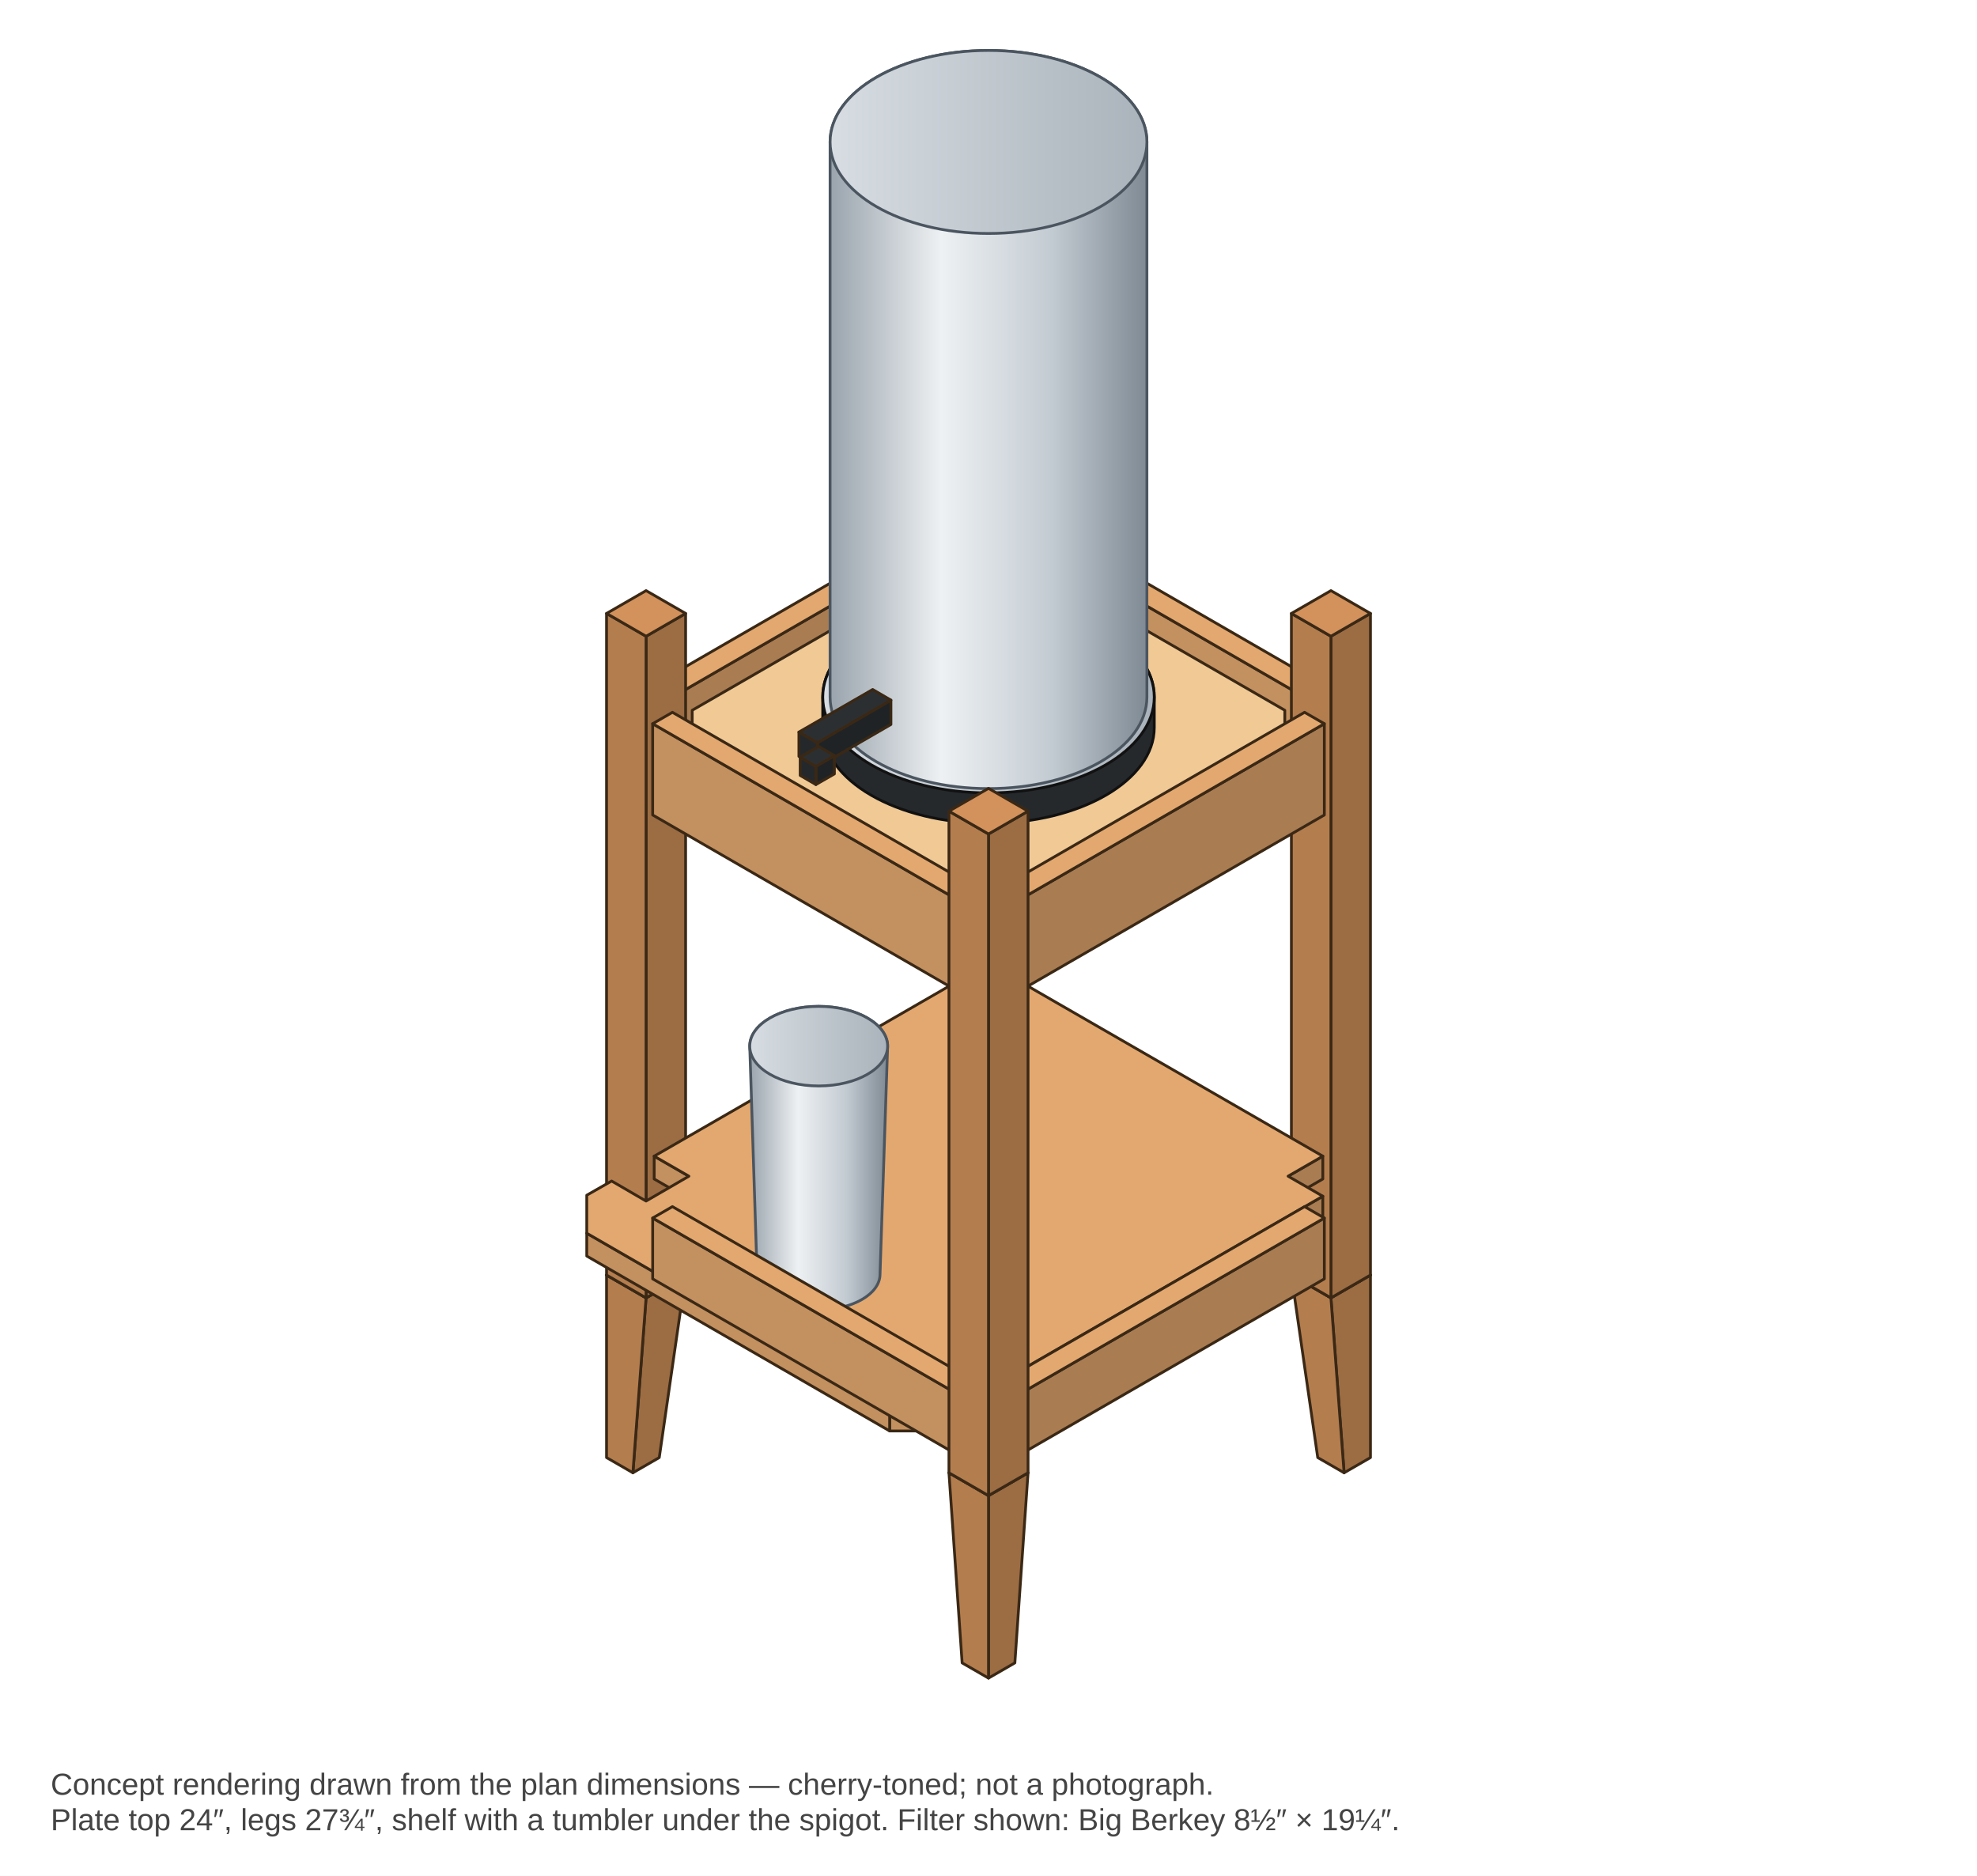
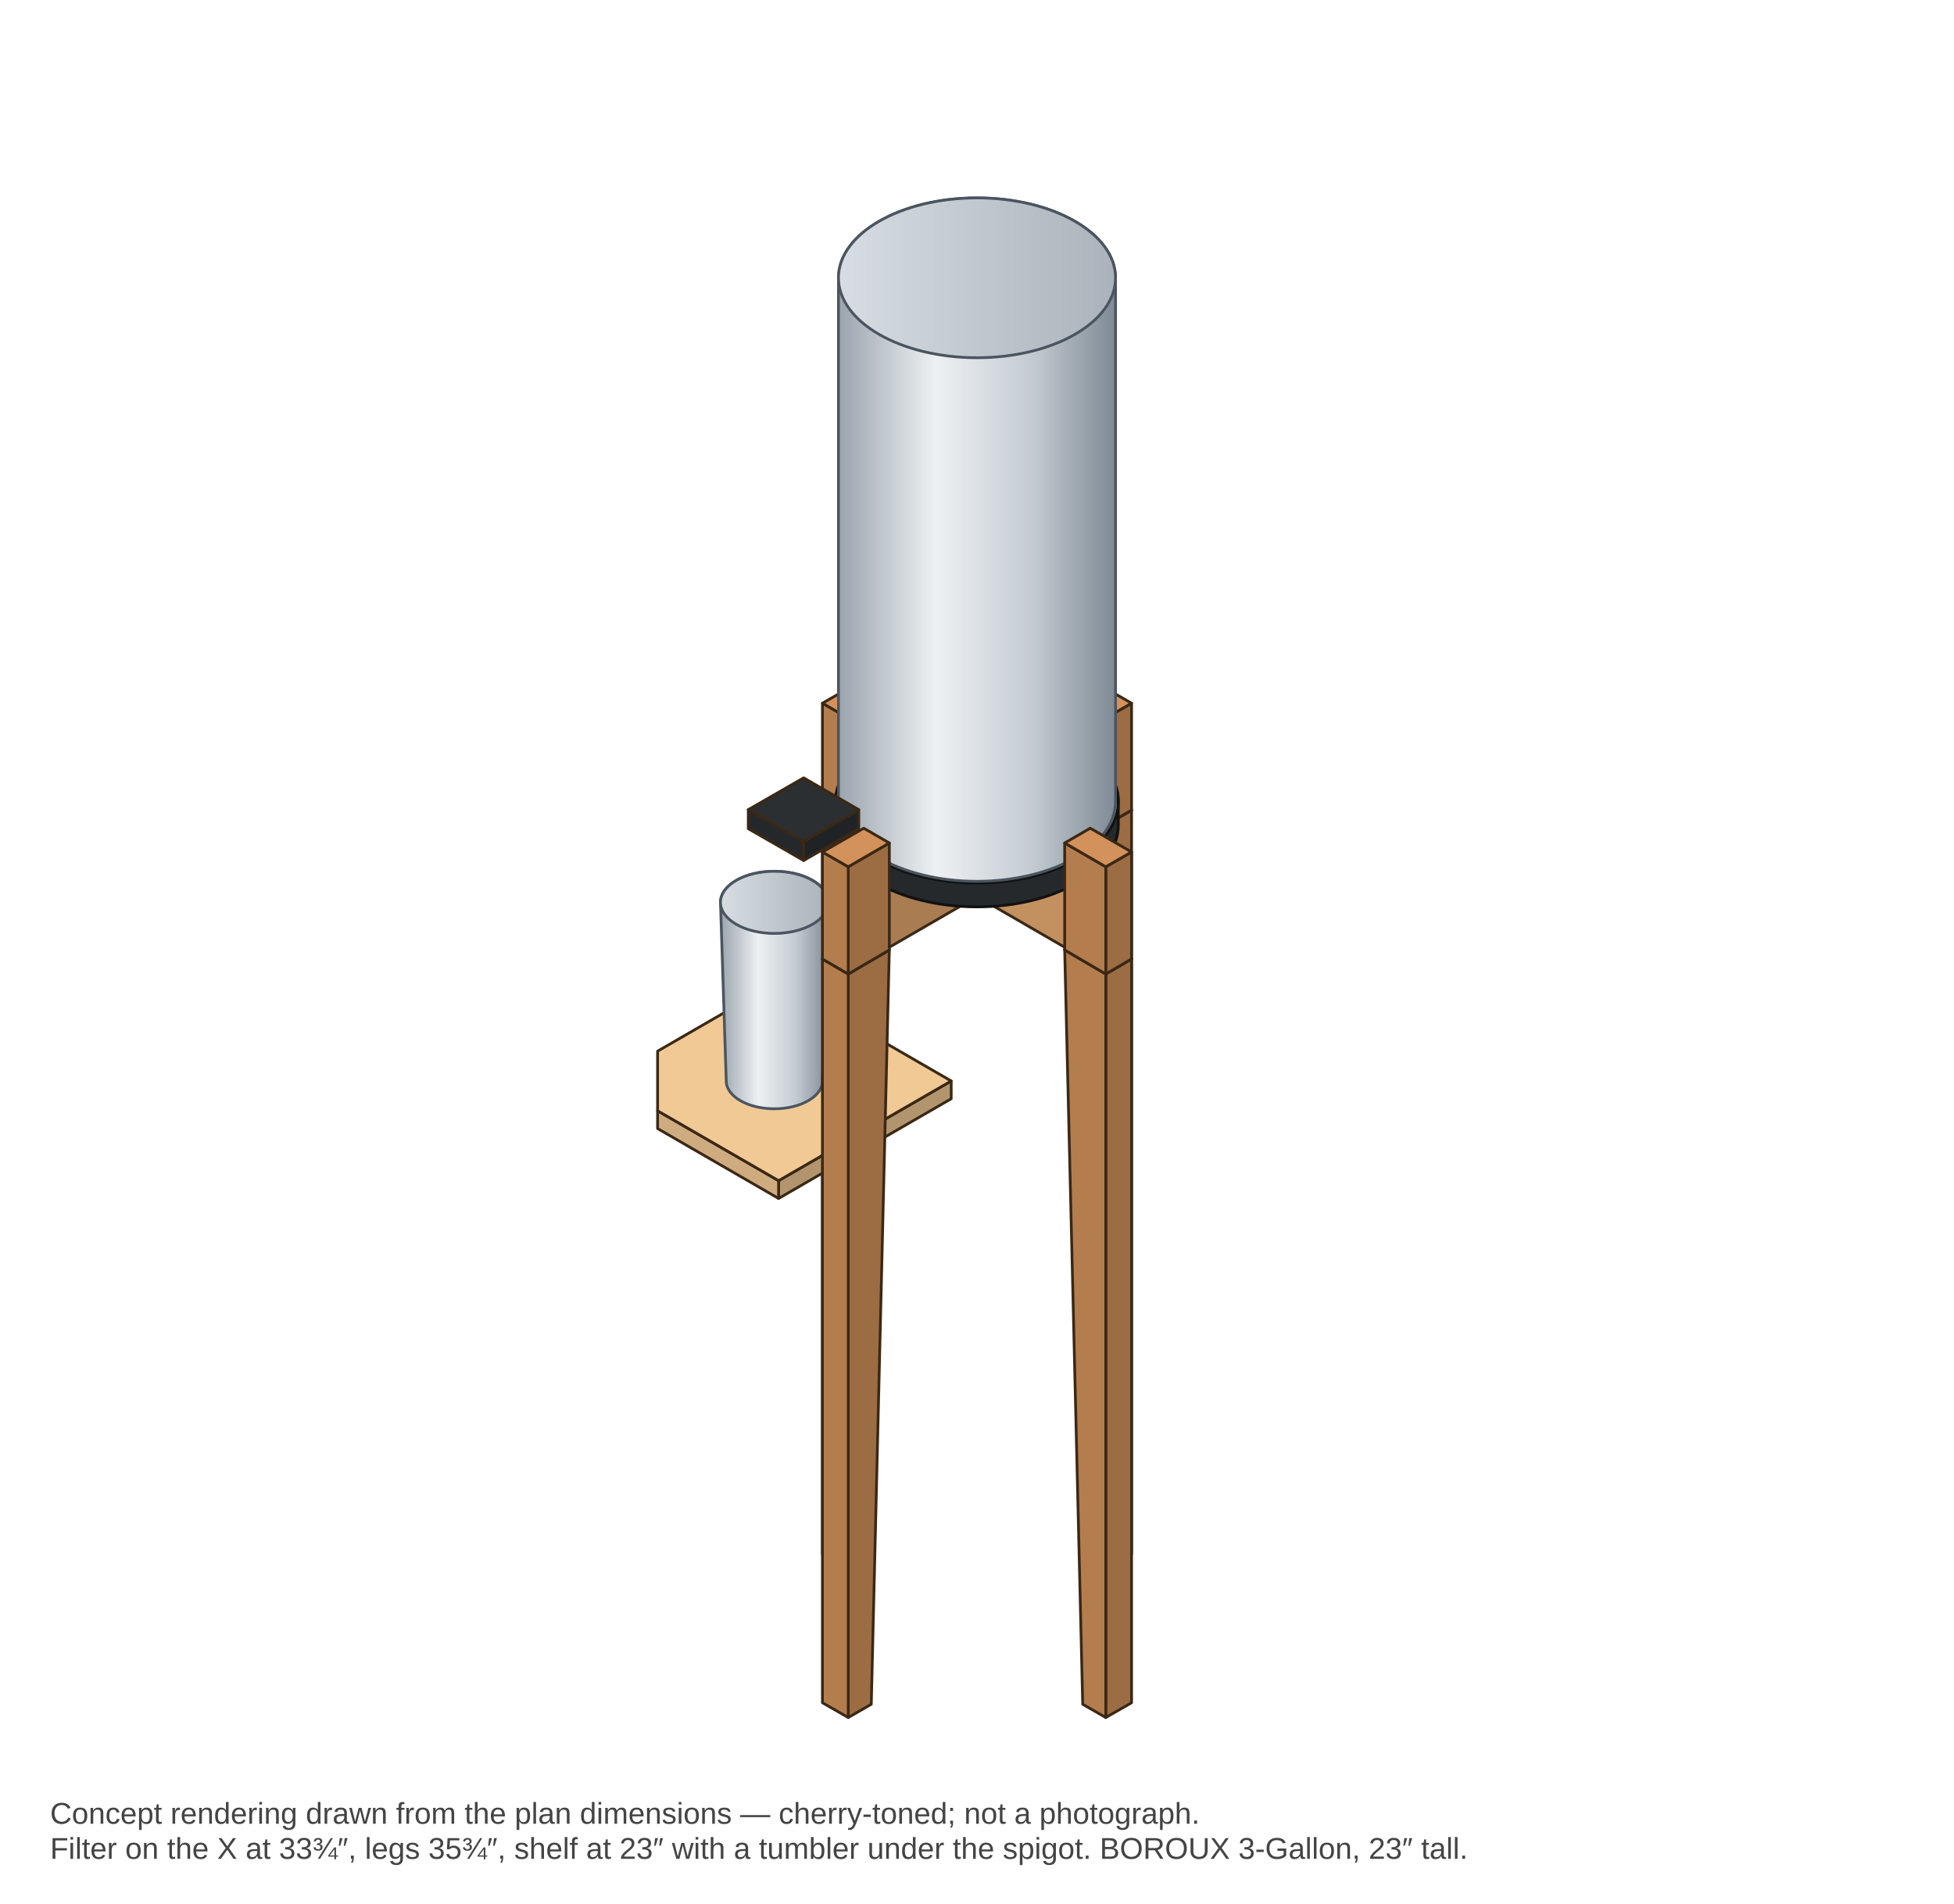
- <svg xmlns="http://www.w3.org/2000/svg" viewBox="0 0 780 740" width="780" height="740" role="img" aria-label="Floor water-filter stand with a Big Berkey, three-quarter concept view">
+ <svg xmlns="http://www.w3.org/2000/svg" viewBox="0 0 780 760" width="780" height="760" role="img" aria-label="Floor water-filter stand with a BOROUX 3-Gallon, three-quarter concept view">
  <defs>
    <linearGradient id="steel" x1="0" x2="1">
      <stop offset="0" stop-color="#9aa4ad" />
      <stop offset=".35" stop-color="#eef1f3" />
      <stop offset=".7" stop-color="#c3cbd2" />
      <stop offset="1" stop-color="#7f8a94" />
    </linearGradient>
    <linearGradient id="lid" x1="0" x2="1">
      <stop offset="0" stop-color="#d7dde2" />
      <stop offset="1" stop-color="#aab3bb" />
    </linearGradient>
  </defs>
-   <rect width="780" height="740" fill="#fff" />
-   <polygon points="400.4,494.0 390.0,500.0 390.0,434.0 405.6,425.0" fill="#9c6c43" stroke="#3a2815" stroke-width="1.1" stroke-linejoin="round" />
-   <polygon points="390.0,500.0 379.6,494.0 374.4,425.0 390.0,434.0" fill="#b47d4e" stroke="#3a2815" stroke-width="1.1" stroke-linejoin="round" />
-   <polygon points="390.0,416.0 405.6,425.0 390.0,434.0 374.4,425.0" fill="#d3915b" stroke="#3a2815" stroke-width="1.1" stroke-linejoin="round" />
-   <polygon points="405.6,425.0 390.0,434.0 390.0,173.0 405.6,164.0" fill="#9c6c43" stroke="#3a2815" stroke-width="1.1" stroke-linejoin="round" />
-   <polygon points="390.0,434.0 374.4,425.0 374.4,164.0 390.0,173.0" fill="#b47d4e" stroke="#3a2815" stroke-width="1.1" stroke-linejoin="round" />
-   <polygon points="390.0,155.0 405.6,164.0 390.0,173.0 374.4,164.0" fill="#d3915b" stroke="#3a2815" stroke-width="1.1" stroke-linejoin="round" />
-   <polygon points="522.5,489.5 514.7,494.0 514.7,470.0 522.5,465.5" fill="#a97c52" stroke="#3a2815" stroke-width="1.1" stroke-linejoin="round" />
-   <polygon points="514.7,494.0 395.2,425.0 395.2,401.0 514.7,470.0" fill="#c3905f" stroke="#3a2815" stroke-width="1.1" stroke-linejoin="round" />
-   <polygon points="403.0,396.5 522.5,465.5 514.7,470.0 395.2,401.0" fill="#e3a86f" stroke="#3a2815" stroke-width="1.1" stroke-linejoin="round" />
-   <polygon points="384.8,425.0 265.3,494.0 265.3,470.0 384.8,401.0" fill="#a97c52" stroke="#3a2815" stroke-width="1.1" stroke-linejoin="round" />
-   <polygon points="265.3,494.0 257.5,489.5 257.5,465.5 265.3,470.0" fill="#c3905f" stroke="#3a2815" stroke-width="1.1" stroke-linejoin="round" />
-   <polygon points="377.0,396.5 384.8,401.0 265.3,470.0 257.5,465.5" fill="#e3a86f" stroke="#3a2815" stroke-width="1.1" stroke-linejoin="round" />
-   <polygon points="522.5,306.5 514.7,311.0 514.7,275.0 522.5,270.5" fill="#a97c52" stroke="#3a2815" stroke-width="1.1" stroke-linejoin="round" />
-   <polygon points="514.7,311.0 395.2,242.0 395.2,206.0 514.7,275.0" fill="#c3905f" stroke="#3a2815" stroke-width="1.1" stroke-linejoin="round" />
-   <polygon points="403.0,201.5 522.5,270.5 514.7,275.0 395.2,206.0" fill="#e3a86f" stroke="#3a2815" stroke-width="1.1" stroke-linejoin="round" />
-   <polygon points="384.8,242.0 265.3,311.0 265.3,275.0 384.8,206.0" fill="#a97c52" stroke="#3a2815" stroke-width="1.1" stroke-linejoin="round" />
-   <polygon points="265.3,311.0 257.5,306.5 257.5,270.5 265.3,275.0" fill="#c3905f" stroke="#3a2815" stroke-width="1.1" stroke-linejoin="round" />
-   <polygon points="377.0,201.5 384.8,206.0 265.3,275.0 257.5,270.5" fill="#e3a86f" stroke="#3a2815" stroke-width="1.1" stroke-linejoin="round" />
-   <polygon points="506.9,302.8 401.7,363.5 401.7,354.5 506.9,293.8" fill="#b2956e" stroke="#3a2815" stroke-width="1.1" stroke-linejoin="round" />
-   <polygon points="401.7,363.5 378.3,363.5 378.3,354.5 401.7,354.5" fill="#ceac7f" stroke="#3a2815" stroke-width="1.1" stroke-linejoin="round" />
-   <polygon points="378.3,363.5 273.1,302.8 273.1,293.8 378.3,354.5" fill="#ceac7f" stroke="#3a2815" stroke-width="1.1" stroke-linejoin="round" />
-   <polygon points="401.7,219.5 506.9,280.2 506.9,293.8 401.7,354.5 378.3,354.5 273.1,293.8 273.1,280.2 378.3,219.5" fill="#f0c995" stroke="#3a2815" stroke-width="1.1" stroke-linejoin="round" />
-   <path d="M324.6,287.0 L324.6,275.0 A65.4,37.8 0 0 1 455.4,275.0 L455.4,287.0 A65.4,37.8 0 0 1 324.6,287.0 Z" fill="#26292c" stroke="#111" stroke-width="1.1" />
-   <ellipse cx="390.0" cy="275.0" rx="65.4" ry="37.8" fill="url(#lid)" stroke="#111" stroke-width="1.1" />
-   <path d="M327.5,275.0 L327.5,56.0 A62.5,36.1 0 0 1 452.5,56.0 L452.5,275.0 A62.5,36.1 0 0 1 327.5,275.0 Z" fill="url(#steel)" stroke="#4b5560" stroke-width="1.1" />
-   <ellipse cx="390.0" cy="56.0" rx="62.5" ry="36.1" fill="url(#lid)" stroke="#4b5560" stroke-width="1.1" />
-   <polygon points="260.1,575.0 249.7,581.0 254.9,512.0 270.5,503.0" fill="#9c6c43" stroke="#3a2815" stroke-width="1.1" stroke-linejoin="round" />
-   <polygon points="249.7,581.0 239.3,575.0 239.3,503.0 254.9,512.0" fill="#b47d4e" stroke="#3a2815" stroke-width="1.1" stroke-linejoin="round" />
-   <polygon points="254.9,494.0 270.5,503.0 254.9,512.0 239.3,503.0" fill="#d3915b" stroke="#3a2815" stroke-width="1.1" stroke-linejoin="round" />
-   <polygon points="540.7,575.0 530.3,581.0 525.1,512.0 540.7,503.0" fill="#9c6c43" stroke="#3a2815" stroke-width="1.1" stroke-linejoin="round" />
-   <polygon points="530.3,581.0 519.9,575.0 509.5,503.0 525.1,512.0" fill="#b47d4e" stroke="#3a2815" stroke-width="1.1" stroke-linejoin="round" />
-   <polygon points="525.1,494.0 540.7,503.0 525.1,512.0 509.5,503.0" fill="#d3915b" stroke="#3a2815" stroke-width="1.1" stroke-linejoin="round" />
-   <polygon points="270.5,503.0 254.9,512.0 254.9,251.0 270.5,242.0" fill="#9c6c43" stroke="#3a2815" stroke-width="1.1" stroke-linejoin="round" />
-   <polygon points="254.9,512.0 239.3,503.0 239.3,242.0 254.9,251.0" fill="#b47d4e" stroke="#3a2815" stroke-width="1.1" stroke-linejoin="round" />
-   <polygon points="254.9,233.0 270.5,242.0 254.9,251.0 239.3,242.0" fill="#d3915b" stroke="#3a2815" stroke-width="1.1" stroke-linejoin="round" />
-   <polygon points="540.7,503.0 525.1,512.0 525.1,251.0 540.7,242.0" fill="#9c6c43" stroke="#3a2815" stroke-width="1.1" stroke-linejoin="round" />
-   <polygon points="525.1,512.0 509.5,503.0 509.5,242.0 525.1,251.0" fill="#b47d4e" stroke="#3a2815" stroke-width="1.1" stroke-linejoin="round" />
-   <polygon points="525.1,233.0 540.7,242.0 525.1,251.0 509.5,242.0" fill="#d3915b" stroke="#3a2815" stroke-width="1.1" stroke-linejoin="round" />
-   <polygon points="521.9,465.1 508.2,473.0 508.2,464.0 521.9,456.1" fill="#a97c52" stroke="#3a2815" stroke-width="1.1" stroke-linejoin="round" />
-   <polygon points="521.9,480.9 403.6,549.1 403.6,540.1 521.9,471.9" fill="#a97c52" stroke="#3a2815" stroke-width="1.1" stroke-linejoin="round" />
-   <polygon points="403.6,549.1 390.0,541.2 390.0,532.2 403.6,540.1" fill="#c3905f" stroke="#3a2815" stroke-width="1.1" stroke-linejoin="round" />
-   <polygon points="390.0,541.2 373.1,551.0 373.1,542.0 390.0,532.2" fill="#a97c52" stroke="#3a2815" stroke-width="1.1" stroke-linejoin="round" />
-   <polygon points="386.8,558.9 377.0,564.5 377.0,555.5 386.8,549.9" fill="#a97c52" stroke="#3a2815" stroke-width="1.1" stroke-linejoin="round" />
-   <polygon points="377.0,564.5 351.0,564.5 351.0,555.5 377.0,555.5" fill="#c3905f" stroke="#3a2815" stroke-width="1.1" stroke-linejoin="round" />
-   <polygon points="351.0,564.5 231.5,495.5 231.5,486.5 351.0,555.5" fill="#c3905f" stroke="#3a2815" stroke-width="1.1" stroke-linejoin="round" />
-   <polygon points="271.8,473.0 258.1,465.1 258.1,456.1 271.8,464.0" fill="#c3905f" stroke="#3a2815" stroke-width="1.1" stroke-linejoin="round" />
-   <polygon points="403.6,387.9 521.9,456.1 508.2,464.0 521.9,471.9 403.6,540.1 390.0,532.2 373.1,542.0 386.8,549.9 377.0,555.5 351.0,555.5 231.5,486.5 231.5,471.5 241.3,465.9 254.9,473.8 271.8,464.0 258.1,456.1 376.4,387.9 390.0,395.8" fill="#e3a86f" stroke="#3a2815" stroke-width="1.1" stroke-linejoin="round" />
-   <path d="M298.7,502.7 L295.8,412.7 A27.2,15.7 0 0 1 350.2,412.7 L347.2,502.7 A24.2,14.0 0 0 1 298.7,502.7 Z" fill="url(#steel)" stroke="#4b5560" stroke-width="1.1" />
-   <ellipse cx="323.0" cy="412.7" rx="27.2" ry="15.7" fill="url(#lid)" stroke="#4b5560" stroke-width="1.1" />
-   <polygon points="522.5,504.5 403.0,573.5 403.0,549.5 522.5,480.5" fill="#a97c52" stroke="#3a2815" stroke-width="1.1" stroke-linejoin="round" />
-   <polygon points="403.0,573.5 395.2,569.0 395.2,545.0 403.0,549.5" fill="#c3905f" stroke="#3a2815" stroke-width="1.1" stroke-linejoin="round" />
-   <polygon points="514.7,476.0 522.5,480.5 403.0,549.5 395.2,545.0" fill="#e3a86f" stroke="#3a2815" stroke-width="1.1" stroke-linejoin="round" />
-   <polygon points="384.8,569.0 377.0,573.5 377.0,549.5 384.8,545.0" fill="#a97c52" stroke="#3a2815" stroke-width="1.1" stroke-linejoin="round" />
-   <polygon points="377.0,573.5 257.5,504.5 257.5,480.5 377.0,549.5" fill="#c3905f" stroke="#3a2815" stroke-width="1.1" stroke-linejoin="round" />
-   <polygon points="265.3,476.0 384.8,545.0 377.0,549.5 257.5,480.5" fill="#e3a86f" stroke="#3a2815" stroke-width="1.1" stroke-linejoin="round" />
-   <polygon points="522.5,321.5 403.0,390.5 403.0,354.5 522.5,285.5" fill="#a97c52" stroke="#3a2815" stroke-width="1.1" stroke-linejoin="round" />
-   <polygon points="403.0,390.5 395.2,386.0 395.2,350.0 403.0,354.5" fill="#c3905f" stroke="#3a2815" stroke-width="1.1" stroke-linejoin="round" />
-   <polygon points="514.7,281.0 522.5,285.5 403.0,354.5 395.2,350.0" fill="#e3a86f" stroke="#3a2815" stroke-width="1.1" stroke-linejoin="round" />
-   <polygon points="384.8,386.0 377.0,390.5 377.0,354.5 384.8,350.0" fill="#a97c52" stroke="#3a2815" stroke-width="1.1" stroke-linejoin="round" />
-   <polygon points="377.0,390.5 257.5,321.5 257.5,285.5 377.0,354.5" fill="#c3905f" stroke="#3a2815" stroke-width="1.1" stroke-linejoin="round" />
-   <polygon points="265.3,281.0 384.8,350.0 377.0,354.5 257.5,285.5" fill="#e3a86f" stroke="#3a2815" stroke-width="1.1" stroke-linejoin="round" />
-   <polygon points="400.4,656.0 390.0,662.0 390.0,590.0 405.6,581.0" fill="#9c6c43" stroke="#3a2815" stroke-width="1.1" stroke-linejoin="round" />
-   <polygon points="390.0,662.0 379.6,656.0 374.4,581.0 390.0,590.0" fill="#b47d4e" stroke="#3a2815" stroke-width="1.1" stroke-linejoin="round" />
-   <polygon points="390.0,572.0 405.6,581.0 390.0,590.0 374.4,581.0" fill="#d3915b" stroke="#3a2815" stroke-width="1.1" stroke-linejoin="round" />
-   <polygon points="405.6,581.0 390.0,590.0 390.0,329.0 405.6,320.0" fill="#9c6c43" stroke="#3a2815" stroke-width="1.1" stroke-linejoin="round" />
-   <polygon points="390.0,590.0 374.4,581.0 374.4,320.0 390.0,329.0" fill="#b47d4e" stroke="#3a2815" stroke-width="1.1" stroke-linejoin="round" />
-   <polygon points="390.0,311.0 405.6,320.0 390.0,329.0 374.4,320.0" fill="#d3915b" stroke="#3a2815" stroke-width="1.1" stroke-linejoin="round" />
-   <polygon points="351.5,285.8 322.5,302.6 322.5,293.0 351.5,276.2" fill="#202325" stroke="#3a2815" stroke-width="1.1" stroke-linejoin="round" />
-   <polygon points="322.5,302.6 315.2,298.4 315.2,288.8 322.5,293.0" fill="#25282b" stroke="#3a2815" stroke-width="1.1" stroke-linejoin="round" />
-   <polygon points="344.3,272.0 351.5,276.2 322.5,293.0 315.2,288.8" fill="#2c2f32" stroke="#3a2815" stroke-width="1.1" stroke-linejoin="round" />
-   <polygon points="329.2,305.3 321.9,309.5 321.9,302.3 329.2,298.1" fill="#202325" stroke="#3a2815" stroke-width="1.1" stroke-linejoin="round" />
-   <polygon points="321.9,309.5 315.7,305.9 315.7,298.7 321.9,302.3" fill="#25282b" stroke="#3a2815" stroke-width="1.1" stroke-linejoin="round" />
-   <polygon points="323.0,294.5 329.2,298.1 321.9,302.3 315.7,298.7" fill="#2c2f32" stroke="#3a2815" stroke-width="1.1" stroke-linejoin="round" />
-   <text x="20" y="708" font-family="Helvetica Neue,Arial,sans-serif" font-size="12" fill="#444">Concept rendering drawn from the plan dimensions — cherry-toned; not a photograph.</text>
-   <text x="20" y="722" font-family="Helvetica Neue,Arial,sans-serif" font-size="12" fill="#444">Plate top 24″, legs 27¾″, shelf with a tumbler under the spigot. Filter shown: Big Berkey 8½″ × 19¼″.</text>
+   <rect width="780" height="760" fill="#fff" />
+   <polygon points="347.8,619.7 337.6,625.7 344.8,332.9 355.0,327.0" fill="#9c6c43" stroke="#3a2815" stroke-width="1.1" stroke-linejoin="round" />
+   <polygon points="337.6,625.7 328.3,620.3 328.3,323.4 344.8,332.9" fill="#b47d4e" stroke="#3a2815" stroke-width="1.1" stroke-linejoin="round" />
+   <polygon points="338.6,317.5 355.0,327.0 344.8,332.9 328.3,323.4" fill="#d3915b" stroke="#3a2815" stroke-width="1.1" stroke-linejoin="round" />
+   <polygon points="451.7,620.3 442.4,625.7 435.2,332.9 451.7,323.4" fill="#9c6c43" stroke="#3a2815" stroke-width="1.1" stroke-linejoin="round" />
+   <polygon points="442.4,625.7 432.2,619.7 425.0,327.0 435.2,332.9" fill="#b47d4e" stroke="#3a2815" stroke-width="1.1" stroke-linejoin="round" />
+   <polygon points="441.4,317.5 451.7,323.4 435.2,332.9 425.0,327.0" fill="#d3915b" stroke="#3a2815" stroke-width="1.1" stroke-linejoin="round" />
+   <polygon points="355.0,327.0 344.8,332.9 344.8,290.2 355.0,284.2" fill="#9c6c43" stroke="#3a2815" stroke-width="1.1" stroke-linejoin="round" />
+   <polygon points="344.8,332.9 328.3,323.4 328.3,280.7 344.8,290.2" fill="#b47d4e" stroke="#3a2815" stroke-width="1.1" stroke-linejoin="round" />
+   <polygon points="338.6,274.8 355.0,284.2 344.8,290.2 328.3,280.7" fill="#d3915b" stroke="#3a2815" stroke-width="1.1" stroke-linejoin="round" />
+   <polygon points="451.7,323.4 435.2,332.9 435.2,290.2 451.7,280.7" fill="#9c6c43" stroke="#3a2815" stroke-width="1.1" stroke-linejoin="round" />
+   <polygon points="435.2,332.9 425.0,327.0 425.0,284.2 435.2,290.2" fill="#b47d4e" stroke="#3a2815" stroke-width="1.1" stroke-linejoin="round" />
+   <polygon points="441.4,274.8 451.7,280.7 435.2,290.2 425.0,284.2" fill="#d3915b" stroke="#3a2815" stroke-width="1.1" stroke-linejoin="round" />
+   <polygon points="379.7,438.6 310.8,478.4 310.8,471.3 379.7,431.5" fill="#b2956e" stroke="#3a2815" stroke-width="1.1" stroke-linejoin="round" />
+   <polygon points="310.8,478.4 262.5,450.5 262.5,443.4 310.8,471.3" fill="#ceac7f" stroke="#3a2815" stroke-width="1.1" stroke-linejoin="round" />
+   <polygon points="310.8,391.7 379.7,431.5 310.8,471.3 262.5,443.4 262.5,419.6" fill="#f0c995" stroke="#3a2815" stroke-width="1.1" stroke-linejoin="round" />
+   <polygon points="434.2,373.9 426.0,378.7 426.0,354.9 434.2,350.2" fill="#a97c52" stroke="#3a2815" stroke-width="1.1" stroke-linejoin="round" />
+   <polygon points="426.0,378.7 345.8,332.3 345.8,308.6 426.0,354.9" fill="#c3905f" stroke="#3a2815" stroke-width="1.1" stroke-linejoin="round" />
+   <polygon points="354.0,303.8 434.2,350.2 426.0,354.9 345.8,308.6" fill="#e3a86f" stroke="#3a2815" stroke-width="1.1" stroke-linejoin="round" />
+   <polygon points="434.2,332.3 354.0,378.7 354.0,354.9 434.2,308.6" fill="#a97c52" stroke="#3a2815" stroke-width="1.1" stroke-linejoin="round" />
+   <polygon points="354.0,378.7 345.8,373.9 345.8,350.2 354.0,354.9" fill="#c3905f" stroke="#3a2815" stroke-width="1.1" stroke-linejoin="round" />
+   <polygon points="426.0,303.8 434.2,308.6 354.0,354.9 345.8,350.2" fill="#e3a86f" stroke="#3a2815" stroke-width="1.1" stroke-linejoin="round" />
+   <path d="M333.6,329.4 L333.6,319.9 A56.4,32.6 0 0 1 446.4,319.9 L446.4,329.4 A56.4,32.6 0 0 1 333.6,329.4 Z" fill="#26292c" stroke="#111" stroke-width="1.1" />
+   <ellipse cx="390.0" cy="319.9" rx="56.4" ry="32.6" fill="url(#lid)" stroke="#111" stroke-width="1.1" />
+   <path d="M289.9,431.5 L287.6,360.2 A21.5,12.4 0 0 1 330.7,360.2 L328.3,431.5 A19.2,11.1 0 0 1 289.9,431.5 Z" fill="url(#steel)" stroke="#4b5560" stroke-width="1.1" />
+   <ellipse cx="309.1" cy="360.2" rx="21.5" ry="12.4" fill="url(#lid)" stroke="#4b5560" stroke-width="1.1" />
+   <path d="M334.7,319.9 L334.7,110.9 A55.3,31.9 0 0 1 445.3,110.9 L445.3,319.9 A55.3,31.9 0 0 1 334.7,319.9 Z" fill="url(#steel)" stroke="#4b5560" stroke-width="1.1" />
+   <ellipse cx="390.0" cy="110.9" rx="55.3" ry="31.9" fill="url(#lid)" stroke="#4b5560" stroke-width="1.1" />
+   <polygon points="342.8,330.8 320.8,343.5 320.8,335.9 342.8,323.2" fill="#202325" stroke="#3a2815" stroke-width="1.1" stroke-linejoin="round" />
+   <polygon points="320.8,343.5 298.7,330.8 298.7,323.2 320.8,335.9" fill="#25282b" stroke="#3a2815" stroke-width="1.1" stroke-linejoin="round" />
+   <polygon points="320.8,310.5 342.8,323.2 320.8,335.9 298.7,323.2" fill="#2c2f32" stroke="#3a2815" stroke-width="1.1" stroke-linejoin="round" />
+   <polygon points="451.7,679.7 441.4,685.6 441.4,388.8 451.7,382.8" fill="#9c6c43" stroke="#3a2815" stroke-width="1.1" stroke-linejoin="round" />
+   <polygon points="441.4,685.6 432.2,680.3 425.0,379.2 441.4,388.8" fill="#b47d4e" stroke="#3a2815" stroke-width="1.1" stroke-linejoin="round" />
+   <polygon points="435.2,373.3 451.7,382.8 441.4,388.8 425.0,379.2" fill="#d3915b" stroke="#3a2815" stroke-width="1.1" stroke-linejoin="round" />
+   <polygon points="347.8,680.3 338.6,685.6 338.6,388.8 355.0,379.2" fill="#9c6c43" stroke="#3a2815" stroke-width="1.1" stroke-linejoin="round" />
+   <polygon points="338.6,685.6 328.3,679.7 328.3,382.8 338.6,388.8" fill="#b47d4e" stroke="#3a2815" stroke-width="1.1" stroke-linejoin="round" />
+   <polygon points="344.8,373.3 355.0,379.2 338.6,388.8 328.3,382.8" fill="#d3915b" stroke="#3a2815" stroke-width="1.1" stroke-linejoin="round" />
+   <polygon points="451.7,382.8 441.4,388.8 441.4,346.0 451.7,340.1" fill="#9c6c43" stroke="#3a2815" stroke-width="1.1" stroke-linejoin="round" />
+   <polygon points="441.4,388.8 425.0,379.2 425.0,336.5 441.4,346.0" fill="#b47d4e" stroke="#3a2815" stroke-width="1.1" stroke-linejoin="round" />
+   <polygon points="435.2,330.6 451.7,340.1 441.4,346.0 425.0,336.5" fill="#d3915b" stroke="#3a2815" stroke-width="1.1" stroke-linejoin="round" />
+   <polygon points="355.0,379.2 338.6,388.8 338.6,346.0 355.0,336.5" fill="#9c6c43" stroke="#3a2815" stroke-width="1.1" stroke-linejoin="round" />
+   <polygon points="338.6,388.8 328.3,382.8 328.3,340.1 338.6,346.0" fill="#b47d4e" stroke="#3a2815" stroke-width="1.1" stroke-linejoin="round" />
+   <polygon points="344.8,330.6 355.0,336.5 338.6,346.0 328.3,340.1" fill="#d3915b" stroke="#3a2815" stroke-width="1.1" stroke-linejoin="round" />
+   <text x="20" y="728" font-family="Helvetica Neue,Arial,sans-serif" font-size="12" fill="#444">Concept rendering drawn from the plan dimensions — cherry-toned; not a photograph.</text>
+   <text x="20" y="742" font-family="Helvetica Neue,Arial,sans-serif" font-size="12" fill="#444">Filter on the X at 33¾″, legs 35¾″, shelf at 23″ with a tumbler under the spigot. BOROUX 3-Gallon, 23″ tall.</text>
</svg>
